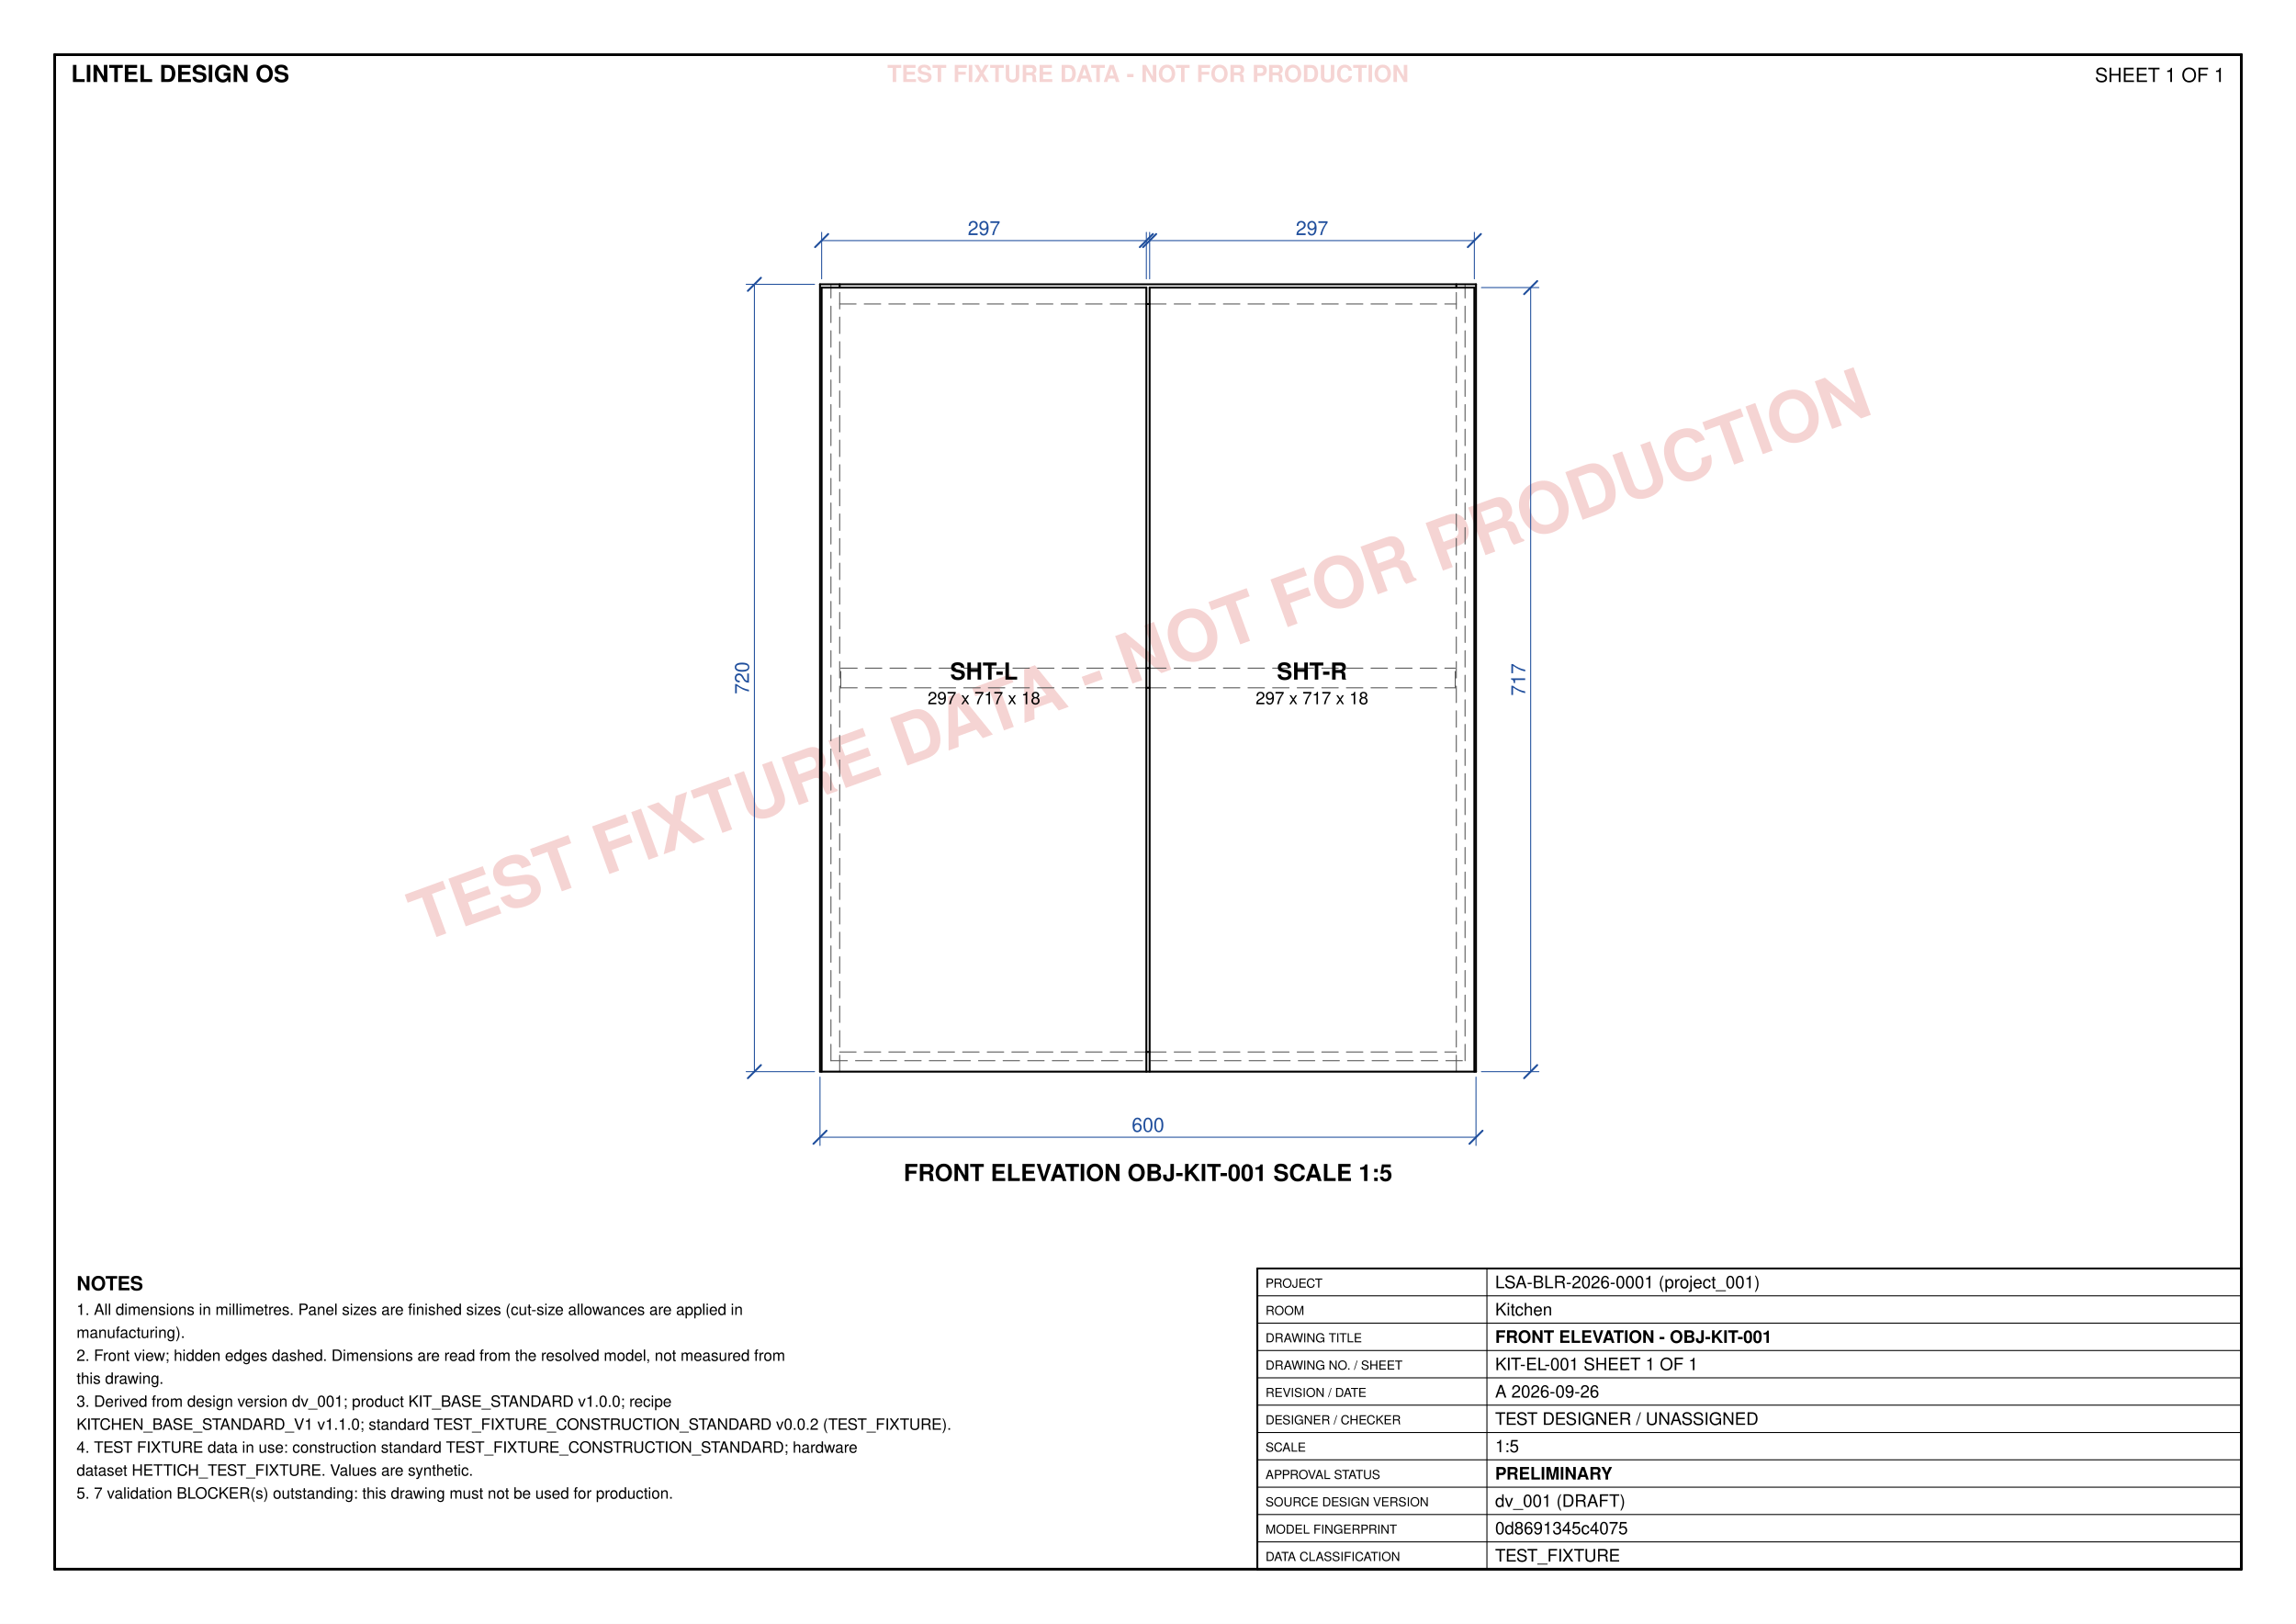
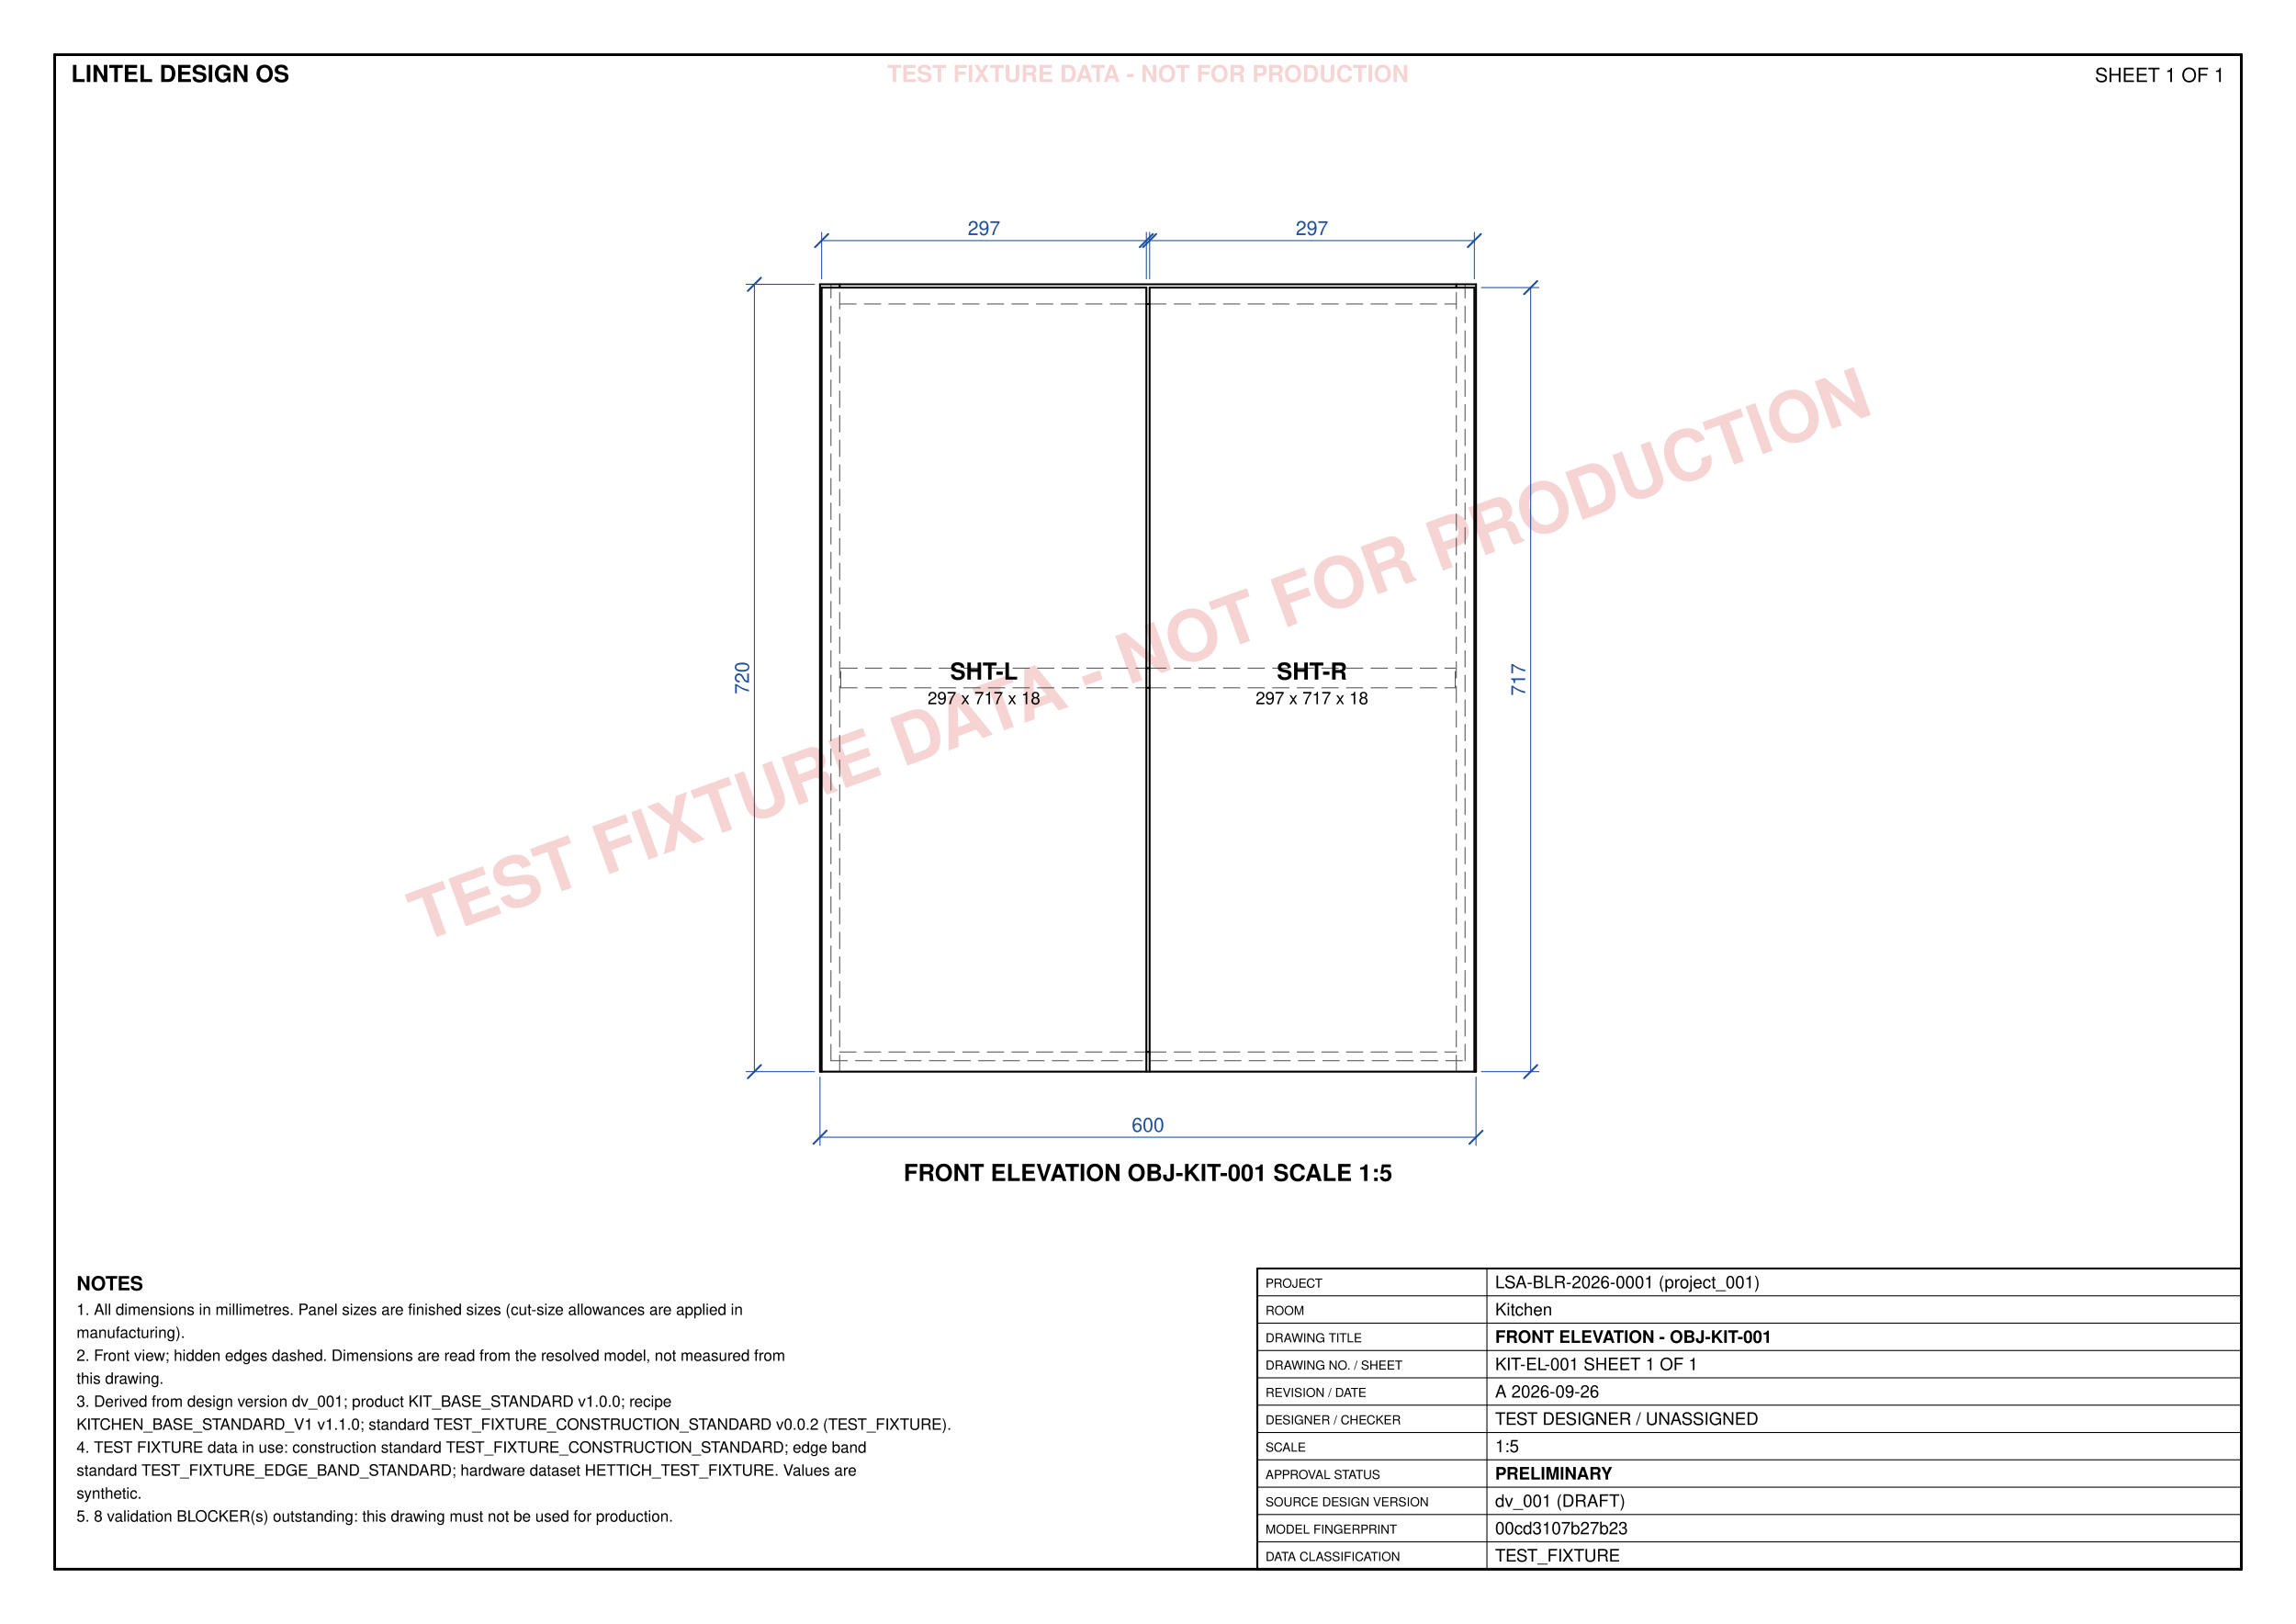
- <svg xmlns="http://www.w3.org/2000/svg" width="420mm" height="297mm" viewBox="0 0 420 297" data-drawing-id="DRW:dv_001:obj_001:FRONT_ELEVATION:KIT-EL-001:RA" data-drawing-type="FRONT_ELEVATION" data-status="PRELIMINARY" data-design-version="dv_001" data-model-fingerprint="0d8691345c4075" data-classification="TEST_FIXTURE" data-content-hash="02a5d8aa43dc8a" data-sheet="1/1">
+ <svg xmlns="http://www.w3.org/2000/svg" width="420mm" height="297mm" viewBox="0 0 420 297" data-drawing-id="DRW:dv_001:obj_001:FRONT_ELEVATION:KIT-EL-001:RA" data-drawing-type="FRONT_ELEVATION" data-status="PRELIMINARY" data-design-version="dv_001" data-model-fingerprint="00cd3107b27b23" data-classification="TEST_FIXTURE" data-content-hash="078973e8096f7d" data-sheet="1/1">
  <rect x="0" y="0" width="420" height="297" fill="#ffffff" />
  <g id="WATERMARK" fill="#d9534f" stroke="#d9534f" opacity="0.25" font-family="Helvetica, Arial, sans-serif" stroke-linecap="round">
    <text stroke="none" x="210" y="124" font-size="12.714" text-anchor="middle" font-weight="bold" transform="rotate(-20 210 124)">TEST FIXTURE DATA - NOT FOR PRODUCTION</text>
    <text stroke="none" x="210" y="15" font-size="4.286" text-anchor="middle" font-weight="bold">TEST FIXTURE DATA - NOT FOR PRODUCTION</text>
  </g>
  <g id="BORDER" fill="#000000" stroke="#000000" font-family="Helvetica, Arial, sans-serif" stroke-linecap="round">
    <line fill="none" x1="10" y1="10" x2="410" y2="10" stroke-width="0.5" />
    <line fill="none" x1="410" y1="10" x2="410" y2="287" stroke-width="0.5" />
    <line fill="none" x1="410" y1="287" x2="10" y2="287" stroke-width="0.5" />
    <line fill="none" x1="10" y1="287" x2="10" y2="10" stroke-width="0.5" />
    <text stroke="none" x="13" y="15" font-size="4.286" text-anchor="start" font-weight="bold">LINTEL DESIGN OS</text>
    <text stroke="none" x="407" y="15" font-size="3.571" text-anchor="end">SHEET 1 OF 1</text>
  </g>
  <g id="HIDDEN" fill="#555555" stroke="#555555" font-family="Helvetica, Arial, sans-serif" stroke-linecap="round">
    <line fill="none" x1="152" y1="194" x2="268" y2="194" stroke-width="0.18" stroke-dasharray="3 1.5" />
    <line fill="none" x1="153.6" y1="192.4" x2="209.7" y2="192.4" stroke-width="0.18" stroke-dasharray="3 1.5" />
    <line fill="none" x1="210.3" y1="192.4" x2="266.4" y2="192.4" stroke-width="0.18" stroke-dasharray="3 1.5" />
    <line fill="none" x1="153.8" y1="125.8" x2="209.7" y2="125.8" stroke-width="0.18" stroke-dasharray="3 1.5" />
    <line fill="none" x1="210.3" y1="125.8" x2="266.2" y2="125.8" stroke-width="0.18" stroke-dasharray="3 1.5" />
    <line fill="none" x1="153.8" y1="122.2" x2="209.7" y2="122.2" stroke-width="0.18" stroke-dasharray="3 1.5" />
    <line fill="none" x1="210.3" y1="122.2" x2="266.2" y2="122.2" stroke-width="0.18" stroke-dasharray="3 1.5" />
    <line fill="none" x1="153.6" y1="55.6" x2="209.7" y2="55.6" stroke-width="0.18" stroke-dasharray="3 1.5" />
    <line fill="none" x1="210.3" y1="55.6" x2="266.4" y2="55.6" stroke-width="0.18" stroke-dasharray="3 1.5" />
    <line fill="none" x1="152" y1="194" x2="152" y2="52" stroke-width="0.18" stroke-dasharray="3 1.5" />
    <line fill="none" x1="153.6" y1="196" x2="153.6" y2="52.6" stroke-width="0.18" stroke-dasharray="3 1.5" />
    <line fill="none" x1="153.8" y1="125.8" x2="153.8" y2="122.2" stroke-width="0.18" stroke-dasharray="3 1.5" />
    <line fill="none" x1="266.2" y1="125.8" x2="266.2" y2="122.2" stroke-width="0.18" stroke-dasharray="3 1.5" />
    <line fill="none" x1="266.4" y1="196" x2="266.4" y2="52.6" stroke-width="0.18" stroke-dasharray="3 1.5" />
    <line fill="none" x1="268" y1="194" x2="268" y2="52" stroke-width="0.18" stroke-dasharray="3 1.5" />
  </g>
  <g id="VISIBLE" fill="#000000" stroke="#000000" font-family="Helvetica, Arial, sans-serif" stroke-linecap="round">
    <line fill="none" x1="150" y1="196" x2="270" y2="196" stroke-width="0.35" />
    <line fill="none" x1="209.7" y1="192.4" x2="210.3" y2="192.4" stroke-width="0.35" />
    <line fill="none" x1="209.7" y1="125.8" x2="210.3" y2="125.8" stroke-width="0.35" />
    <line fill="none" x1="209.7" y1="122.2" x2="210.3" y2="122.2" stroke-width="0.35" />
    <line fill="none" x1="209.7" y1="55.6" x2="210.3" y2="55.6" stroke-width="0.35" />
    <line fill="none" x1="150.3" y1="52.6" x2="209.7" y2="52.6" stroke-width="0.35" />
    <line fill="none" x1="210.3" y1="52.6" x2="269.7" y2="52.6" stroke-width="0.35" />
    <line fill="none" x1="150" y1="52" x2="270" y2="52" stroke-width="0.35" />
    <line fill="none" x1="150" y1="196" x2="150" y2="52" stroke-width="0.35" />
    <line fill="none" x1="150.3" y1="196" x2="150.3" y2="52.6" stroke-width="0.35" />
    <line fill="none" x1="153.6" y1="52.6" x2="153.6" y2="52" stroke-width="0.35" />
    <line fill="none" x1="209.7" y1="196" x2="209.7" y2="52.6" stroke-width="0.35" />
    <line fill="none" x1="210.3" y1="196" x2="210.3" y2="52.6" stroke-width="0.35" />
    <line fill="none" x1="266.4" y1="52.6" x2="266.4" y2="52" stroke-width="0.35" />
    <line fill="none" x1="269.7" y1="196" x2="269.7" y2="52.6" stroke-width="0.35" />
    <line fill="none" x1="270" y1="196" x2="270" y2="52" stroke-width="0.35" />
  </g>
  <g id="DIMENSION" fill="#1f4e9c" stroke="#1f4e9c" font-family="Helvetica, Arial, sans-serif" stroke-linecap="round">
    <line fill="none" x1="150" y1="197" x2="150" y2="209.5" stroke-width="0.18" />
    <line fill="none" x1="148.8" y1="209.2" x2="151.2" y2="206.8" stroke-width="0.35" />
    <line fill="none" x1="270" y1="197" x2="270" y2="209.5" stroke-width="0.18" />
    <line fill="none" x1="268.8" y1="209.2" x2="271.2" y2="206.8" stroke-width="0.35" />
    <line fill="none" x1="150" y1="208" x2="270" y2="208" stroke-width="0.18" />
    <text stroke="none" x="210" y="207" font-size="3.571" text-anchor="middle">600</text>
    <line fill="none" x1="149" y1="196" x2="136.5" y2="196" stroke-width="0.18" />
    <line fill="none" x1="136.8" y1="197.2" x2="139.2" y2="194.8" stroke-width="0.35" />
    <line fill="none" x1="149" y1="52" x2="136.5" y2="52" stroke-width="0.18" />
    <line fill="none" x1="136.8" y1="53.2" x2="139.2" y2="50.8" stroke-width="0.35" />
    <line fill="none" x1="138" y1="196" x2="138" y2="52" stroke-width="0.18" />
    <text stroke="none" x="137" y="124" font-size="3.571" text-anchor="middle" transform="rotate(-90 137 124)">720</text>
    <line fill="none" x1="150.3" y1="51" x2="150.3" y2="42.5" stroke-width="0.18" />
    <line fill="none" x1="149.1" y1="45.2" x2="151.5" y2="42.8" stroke-width="0.35" />
    <line fill="none" x1="209.7" y1="51" x2="209.7" y2="42.5" stroke-width="0.18" />
    <line fill="none" x1="208.5" y1="45.2" x2="210.9" y2="42.8" stroke-width="0.35" />
    <line fill="none" x1="150.3" y1="44" x2="209.7" y2="44" stroke-width="0.18" />
    <text stroke="none" x="180" y="43" font-size="3.571" text-anchor="middle">297</text>
    <line fill="none" x1="210.3" y1="51" x2="210.3" y2="42.5" stroke-width="0.18" />
    <line fill="none" x1="209.1" y1="45.2" x2="211.5" y2="42.8" stroke-width="0.35" />
    <line fill="none" x1="269.7" y1="51" x2="269.7" y2="42.5" stroke-width="0.18" />
    <line fill="none" x1="268.5" y1="45.2" x2="270.9" y2="42.8" stroke-width="0.35" />
    <line fill="none" x1="210.3" y1="44" x2="269.7" y2="44" stroke-width="0.18" />
    <text stroke="none" x="240" y="43" font-size="3.571" text-anchor="middle">297</text>
    <line fill="none" x1="271" y1="196" x2="281.5" y2="196" stroke-width="0.18" />
    <line fill="none" x1="278.8" y1="197.2" x2="281.2" y2="194.8" stroke-width="0.35" />
    <line fill="none" x1="271" y1="52.6" x2="281.5" y2="52.6" stroke-width="0.18" />
    <line fill="none" x1="278.8" y1="53.8" x2="281.2" y2="51.4" stroke-width="0.35" />
    <line fill="none" x1="280" y1="196" x2="280" y2="52.6" stroke-width="0.18" />
    <text stroke="none" x="279" y="124.3" font-size="3.571" text-anchor="middle" transform="rotate(-90 279 124.3)">717</text>
  </g>
  <g id="ANNOTATION" fill="#000000" stroke="#000000" font-family="Helvetica, Arial, sans-serif" stroke-linecap="round">
    <text stroke="none" x="180" y="124.3" font-size="4.286" text-anchor="middle" font-weight="bold">SHT-L</text>
    <text stroke="none" x="180" y="128.8" font-size="3.143" text-anchor="middle">297 x 717 x 18</text>
    <text stroke="none" x="240" y="124.3" font-size="4.286" text-anchor="middle" font-weight="bold">SHT-R</text>
    <text stroke="none" x="240" y="128.8" font-size="3.143" text-anchor="middle">297 x 717 x 18</text>
    <text stroke="none" x="210" y="216" font-size="4.286" text-anchor="middle" font-weight="bold">FRONT ELEVATION  OBJ-KIT-001  SCALE 1:5</text>
    <text stroke="none" x="14" y="236" font-size="3.571" text-anchor="start" font-weight="bold">NOTES</text>
    <text stroke="none" x="14" y="240.5" font-size="2.857" text-anchor="start">1. All dimensions in millimetres. Panel sizes are finished sizes (cut-size allowances are applied in</text>
    <text stroke="none" x="14" y="244.7" font-size="2.857" text-anchor="start">   manufacturing).</text>
    <text stroke="none" x="14" y="248.9" font-size="2.857" text-anchor="start">2. Front view; hidden edges dashed. Dimensions are read from the resolved model, not measured from</text>
    <text stroke="none" x="14" y="253.1" font-size="2.857" text-anchor="start">   this drawing.</text>
    <text stroke="none" x="14" y="257.3" font-size="2.857" text-anchor="start">3. Derived from design version dv_001; product KIT_BASE_STANDARD v1.0.0; recipe</text>
    <text stroke="none" x="14" y="261.5" font-size="2.857" text-anchor="start">   KITCHEN_BASE_STANDARD_V1 v1.1.0; standard TEST_FIXTURE_CONSTRUCTION_STANDARD v0.0.2 (TEST_FIXTURE).</text>
-     <text stroke="none" x="14" y="265.7" font-size="2.857" text-anchor="start">4. TEST FIXTURE data in use: construction standard TEST_FIXTURE_CONSTRUCTION_STANDARD; hardware</text>
-     <text stroke="none" x="14" y="269.9" font-size="2.857" text-anchor="start">   dataset HETTICH_TEST_FIXTURE. Values are synthetic.</text>
-     <text stroke="none" x="14" y="274.1" font-size="2.857" text-anchor="start">5. 7 validation BLOCKER(s) outstanding: this drawing must not be used for production.</text>
+     <text stroke="none" x="14" y="265.7" font-size="2.857" text-anchor="start">4. TEST FIXTURE data in use: construction standard TEST_FIXTURE_CONSTRUCTION_STANDARD; edge band</text>
+     <text stroke="none" x="14" y="269.9" font-size="2.857" text-anchor="start">   standard TEST_FIXTURE_EDGE_BAND_STANDARD; hardware dataset HETTICH_TEST_FIXTURE. Values are</text>
+     <text stroke="none" x="14" y="274.1" font-size="2.857" text-anchor="start">   synthetic.</text>
+     <text stroke="none" x="14" y="278.3" font-size="2.857" text-anchor="start">5. 8 validation BLOCKER(s) outstanding: this drawing must not be used for production.</text>
  </g>
  <g id="TITLE_BLOCK" fill="#000000" stroke="#000000" font-family="Helvetica, Arial, sans-serif" stroke-linecap="round">
    <line fill="none" x1="230" y1="232" x2="410" y2="232" stroke-width="0.35" />
    <line fill="none" x1="410" y1="232" x2="410" y2="287" stroke-width="0.35" />
    <line fill="none" x1="410" y1="287" x2="230" y2="287" stroke-width="0.35" />
    <line fill="none" x1="230" y1="287" x2="230" y2="232" stroke-width="0.35" />
    <line fill="none" x1="272" y1="232" x2="272" y2="287" stroke-width="0.18" />
    <text stroke="none" x="231.5" y="235.5" font-size="2.286" text-anchor="start">PROJECT</text>
    <text stroke="none" x="273.5" y="235.6" font-size="3.143" text-anchor="start">LSA-BLR-2026-0001 (project_001)</text>
    <line fill="none" x1="230" y1="237" x2="410" y2="237" stroke-width="0.18" />
    <text stroke="none" x="231.5" y="240.5" font-size="2.286" text-anchor="start">ROOM</text>
    <text stroke="none" x="273.5" y="240.6" font-size="3.143" text-anchor="start">Kitchen</text>
    <line fill="none" x1="230" y1="242" x2="410" y2="242" stroke-width="0.18" />
    <text stroke="none" x="231.5" y="245.5" font-size="2.286" text-anchor="start">DRAWING TITLE</text>
    <text stroke="none" x="273.5" y="245.6" font-size="3.143" text-anchor="start" font-weight="bold">FRONT ELEVATION - OBJ-KIT-001</text>
    <line fill="none" x1="230" y1="247" x2="410" y2="247" stroke-width="0.18" />
    <text stroke="none" x="231.5" y="250.5" font-size="2.286" text-anchor="start">DRAWING NO. / SHEET</text>
    <text stroke="none" x="273.5" y="250.6" font-size="3.143" text-anchor="start">KIT-EL-001   SHEET 1 OF 1</text>
    <line fill="none" x1="230" y1="252" x2="410" y2="252" stroke-width="0.18" />
    <text stroke="none" x="231.5" y="255.5" font-size="2.286" text-anchor="start">REVISION / DATE</text>
    <text stroke="none" x="273.5" y="255.6" font-size="3.143" text-anchor="start">A   2026-09-26</text>
    <line fill="none" x1="230" y1="257" x2="410" y2="257" stroke-width="0.18" />
    <text stroke="none" x="231.5" y="260.5" font-size="2.286" text-anchor="start">DESIGNER / CHECKER</text>
    <text stroke="none" x="273.5" y="260.6" font-size="3.143" text-anchor="start">TEST DESIGNER / UNASSIGNED</text>
    <line fill="none" x1="230" y1="262" x2="410" y2="262" stroke-width="0.18" />
    <text stroke="none" x="231.5" y="265.5" font-size="2.286" text-anchor="start">SCALE</text>
    <text stroke="none" x="273.5" y="265.6" font-size="3.143" text-anchor="start">1:5</text>
    <line fill="none" x1="230" y1="267" x2="410" y2="267" stroke-width="0.18" />
    <text stroke="none" x="231.5" y="270.5" font-size="2.286" text-anchor="start">APPROVAL STATUS</text>
    <text stroke="none" x="273.5" y="270.6" font-size="3.143" text-anchor="start" font-weight="bold">PRELIMINARY</text>
    <line fill="none" x1="230" y1="272" x2="410" y2="272" stroke-width="0.18" />
    <text stroke="none" x="231.5" y="275.5" font-size="2.286" text-anchor="start">SOURCE DESIGN VERSION</text>
    <text stroke="none" x="273.5" y="275.6" font-size="3.143" text-anchor="start">dv_001 (DRAFT)</text>
    <line fill="none" x1="230" y1="277" x2="410" y2="277" stroke-width="0.18" />
    <text stroke="none" x="231.5" y="280.5" font-size="2.286" text-anchor="start">MODEL FINGERPRINT</text>
-     <text stroke="none" x="273.5" y="280.6" font-size="3.143" text-anchor="start">0d8691345c4075</text>
+     <text stroke="none" x="273.5" y="280.6" font-size="3.143" text-anchor="start">00cd3107b27b23</text>
    <line fill="none" x1="230" y1="282" x2="410" y2="282" stroke-width="0.18" />
    <text stroke="none" x="231.5" y="285.5" font-size="2.286" text-anchor="start">DATA CLASSIFICATION</text>
    <text stroke="none" x="273.5" y="285.6" font-size="3.143" text-anchor="start">TEST_FIXTURE</text>
  </g>
</svg>
